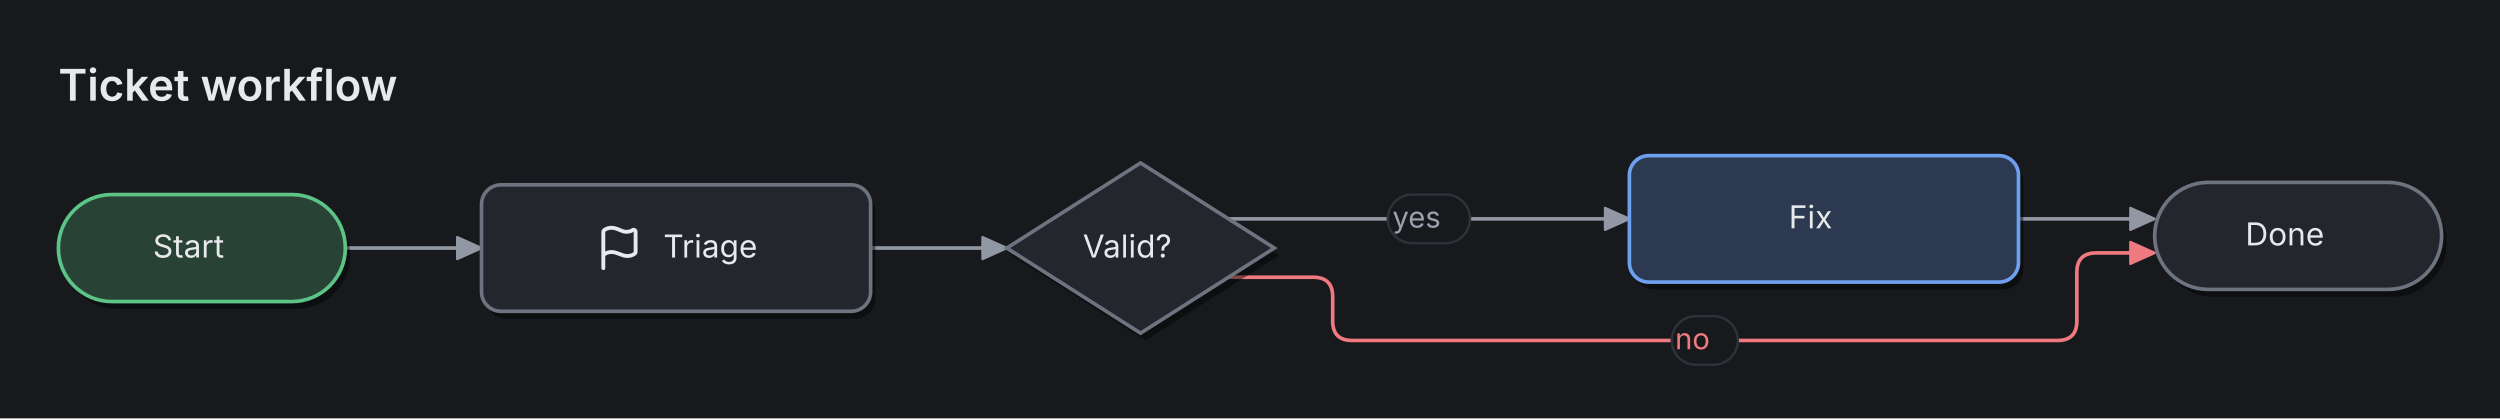
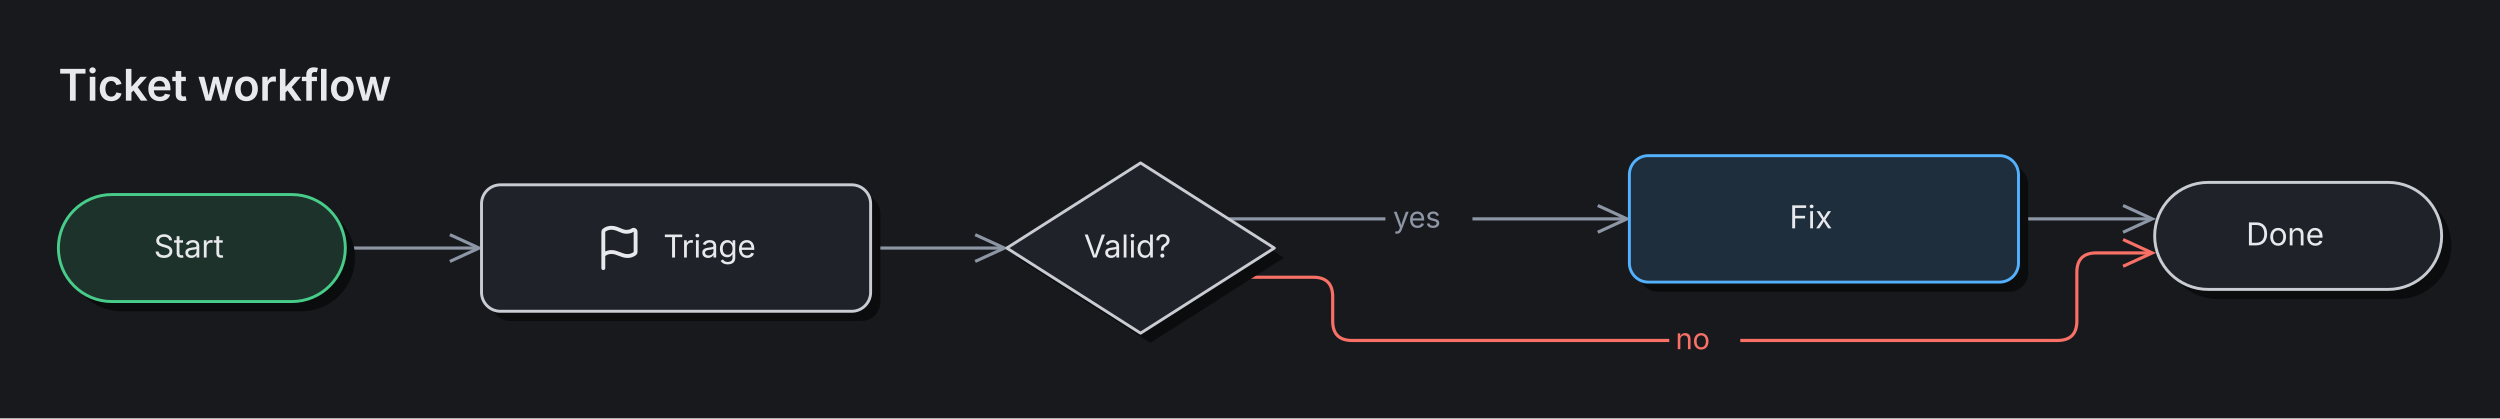
- <svg xmlns="http://www.w3.org/2000/svg" width="1028" height="172" viewBox="0 0 1028 172" font-family="Inter, 'Inter var', system-ui, -apple-system, 'Segoe UI', 'Noto Sans KR', sans-serif" data-diagram="flowchart" data-theme="dark">
+ <svg xmlns="http://www.w3.org/2000/svg" width="1028" height="172" viewBox="0 0 1028 172" font-family="Inter, 'Inter var', system-ui, -apple-system, 'Segoe UI', 'Noto Sans KR', sans-serif" letter-spacing="-0.01em" data-diagram="flowchart" data-theme="dark">
+   <defs>
+     <mask id="label-cut-hb3xv0" maskUnits="userSpaceOnUse" x="0" y="0" width="1028" height="172">
+       <rect width="1028" height="172" fill="#fff" />
+       <rect x="569.67" y="79" width="35.8" height="22" fill="#000" />
+       <rect x="686.4" y="129" width="29.2" height="22" fill="#000" />
+     </mask>
+   </defs>
  <rect width="1028" height="172" fill="#17191d" />
-   <g data-edge="e1">
-     <path d="M142,102L190,102" fill="none" stroke="#9198a3" stroke-width="1.5" stroke-linecap="round" stroke-linejoin="round" />
-     <path d="M198 102L188 97.5L188 106.5Z" fill="#9198a3" stroke="#9198a3" stroke-width="1" stroke-linejoin="round" />
+   <g data-edge="e1" mask="url(#label-cut-hb3xv0)">
+     <path d="M142,102L196.5,102" fill="none" stroke="#8d96a5" stroke-width="1.3" stroke-linecap="butt" stroke-linejoin="miter" />
+     <path d="M185 96.5L197 102L185 107.5" fill="none" stroke="#8d96a5" stroke-width="1.3" stroke-linejoin="miter" />
  </g>
-   <g data-edge="e2">
-     <path d="M358,102L406,102" fill="none" stroke="#9198a3" stroke-width="1.5" stroke-linecap="round" stroke-linejoin="round" />
-     <path d="M414 102L404 97.5L404 106.5Z" fill="#9198a3" stroke="#9198a3" stroke-width="1" stroke-linejoin="round" />
+   <g data-edge="e2" mask="url(#label-cut-hb3xv0)">
+     <path d="M358,102L412.5,102" fill="none" stroke="#8d96a5" stroke-width="1.3" stroke-linecap="butt" stroke-linejoin="miter" />
+     <path d="M401 96.5L413 102L401 107.5" fill="none" stroke="#8d96a5" stroke-width="1.3" stroke-linejoin="miter" />
  </g>
-   <g data-edge="e3">
-     <path d="M505.14,90L662,90" fill="none" stroke="#9198a3" stroke-width="1.5" stroke-linecap="round" stroke-linejoin="round" />
-     <path d="M670 90L660 85.5L660 94.5Z" fill="#9198a3" stroke="#9198a3" stroke-width="1" stroke-linejoin="round" />
+   <g data-edge="e3" mask="url(#label-cut-hb3xv0)">
+     <path d="M505.14,90L668.5,90" fill="none" stroke="#8d96a5" stroke-width="1.3" stroke-linecap="butt" stroke-linejoin="miter" />
+     <path d="M657 84.5L669 90L657 95.5" fill="none" stroke="#8d96a5" stroke-width="1.3" stroke-linejoin="miter" />
  </g>
-   <g data-edge="e4">
-     <path d="M505.14 114L540 114Q548 114 548 122L548 132Q548 140 556 140L846 140Q854 140 854 132L854 112Q854 104 862 104L878 104" fill="none" stroke="#ef7a80" stroke-width="1.5" stroke-linecap="round" stroke-linejoin="round" />
-     <path d="M886 104L876 99.5L876 108.5Z" fill="#ef7a80" stroke="#ef7a80" stroke-width="1" stroke-linejoin="round" />
+   <g data-edge="e4" mask="url(#label-cut-hb3xv0)">
+     <path d="M505.14 114L540 114Q548 114 548 122L548 132Q548 140 556 140L846 140Q854 140 854 132L854 112Q854 104 862 104L884.5 104" fill="none" stroke="#f97066" stroke-width="1.3" stroke-linecap="butt" stroke-linejoin="miter" />
+     <path d="M873 98.5L885 104L873 109.5" fill="none" stroke="#f97066" stroke-width="1.3" stroke-linejoin="miter" />
  </g>
-   <g data-edge="e5">
-     <path d="M830,90L878,90" fill="none" stroke="#9198a3" stroke-width="1.5" stroke-linecap="round" stroke-linejoin="round" />
-     <path d="M886 90L876 85.5L876 94.5Z" fill="#9198a3" stroke="#9198a3" stroke-width="1" stroke-linejoin="round" />
+   <g data-edge="e5" mask="url(#label-cut-hb3xv0)">
+     <path d="M830,90L884.5,90" fill="none" stroke="#8d96a5" stroke-width="1.3" stroke-linecap="butt" stroke-linejoin="miter" />
+     <path d="M873 84.5L885 90L873 95.5" fill="none" stroke="#8d96a5" stroke-width="1.3" stroke-linejoin="miter" />
  </g>
  <g data-role="node" data-id="Start">
-     <rect x="26" y="83" width="118" height="44" rx="22" fill="rgba(0,0,0,0.45)" stroke="none" />
-     <rect x="24" y="80" width="118" height="44" rx="22" fill="#284236" stroke="#5cc486" stroke-width="1.5" />
+     <rect x="28" y="84" width="118" height="44" rx="22" fill="#0b0c0e" stroke="none" />
+     <rect x="24" y="80" width="118" height="44" rx="22" fill="#1e322c" stroke="#47cd89" stroke-width="1.2" stroke-linejoin="round" />
  </g>
  <text font-size="13" fill="#e7e9ec" text-anchor="middle" xml:space="preserve">
    <tspan x="83" y="105.9">Start</tspan>
  </text>
  <g data-role="node" data-id="Triage">
-     <rect x="200" y="79" width="160" height="52" rx="8" fill="rgba(0,0,0,0.45)" stroke="none" />
-     <rect x="198" y="76" width="160" height="52" rx="8" fill="#23262c" stroke="#6d7480" stroke-width="1.5" />
+     <rect x="202" y="80" width="160" height="52" rx="7.8" fill="#0b0c0e" stroke="none" />
+     <rect x="198" y="76" width="160" height="52" rx="7.8" fill="#1f2228" stroke="#c9cdd3" stroke-width="1.2" stroke-linejoin="round" />
  </g>
  <g data-icon="flag" data-icon-set="lucide" transform="translate(244.76 92) scale(0.83)">
    <path d="M4 22V4a1 1 0 0 1 .4-.8A6 6 0 0 1 8 2c3 0 5 2 7.333 2q2 0 3.067-.8A1 1 0 0 1 20 4v10a1 1 0 0 1-.4.8A6 6 0 0 1 16 16c-3 0-5-2-8-2a6 6 0 0 0-4 1.528" fill="none" stroke="#e7e9ec" stroke-width="1.92" stroke-linecap="round" stroke-linejoin="round" />
  </g>
  <text font-size="13" fill="#e7e9ec" text-anchor="start" xml:space="preserve">
    <tspan x="272.76" y="105.9">Triage</tspan>
  </text>
  <g data-role="node" data-id="Valid?">
-     <polygon points="471,70 526,105 471,140 416,105" fill="rgba(0,0,0,0.45)" stroke="none" />
-     <polygon points="469,67 524,102 469,137 414,102" fill="#23262c" stroke="#6d7480" stroke-width="1.5" />
+     <polygon points="473,71 528,106 473,141 418,106" fill="#0b0c0e" stroke="none" />
+     <polygon points="469,67 524,102 469,137 414,102" fill="#1f2228" stroke="#c9cdd3" stroke-width="1.2" stroke-linejoin="round" />
  </g>
  <text font-size="13" fill="#e7e9ec" text-anchor="middle" xml:space="preserve">
    <tspan x="469" y="105.9">Valid?</tspan>
  </text>
  <g data-role="node" data-id="Fix">
-     <rect x="672" y="67" width="160" height="52" rx="8" fill="rgba(0,0,0,0.45)" stroke="none" />
-     <rect x="670" y="64" width="160" height="52" rx="8" fill="#2c3950" stroke="#6fa0f0" stroke-width="1.5" />
+     <rect x="674" y="68" width="160" height="52" rx="7.8" fill="#0b0c0e" stroke="none" />
+     <rect x="670" y="64" width="160" height="52" rx="7.8" fill="#1f2e3c" stroke="#53b1fd" stroke-width="1.2" stroke-linejoin="round" />
  </g>
  <text font-size="13" fill="#e7e9ec" text-anchor="middle" xml:space="preserve">
    <tspan x="750" y="93.9">Fix</tspan>
  </text>
  <g data-role="node" data-id="Done">
-     <rect x="888" y="78" width="118" height="44" rx="22" fill="rgba(0,0,0,0.45)" stroke="none" />
-     <rect x="886" y="75" width="118" height="44" rx="22" fill="#23262c" stroke="#6d7480" stroke-width="1.5" />
+     <rect x="890" y="79" width="118" height="44" rx="22" fill="#0b0c0e" stroke="none" />
+     <rect x="886" y="75" width="118" height="44" rx="22" fill="#1f2228" stroke="#c9cdd3" stroke-width="1.2" stroke-linejoin="round" />
  </g>
  <text font-size="13" fill="#e7e9ec" text-anchor="middle" xml:space="preserve">
    <tspan x="945" y="100.9">Done</tspan>
  </text>
-   <rect x="570.67" y="80" width="33.8" height="20" rx="10" fill="#17191d" stroke="#2e3239" stroke-width="1" />
-   <text font-size="12" fill="#9aa1ab" text-anchor="middle" xml:space="preserve">
+   <text font-size="12" fill="#8d96a5" text-anchor="middle" xml:space="preserve">
    <tspan x="587.57" y="93.6">yes</tspan>
  </text>
-   <rect x="687.4" y="130" width="27.2" height="20" rx="10" fill="#17191d" stroke="#2e3239" stroke-width="1" />
-   <text font-size="12" fill="#ef7a80" text-anchor="middle" xml:space="preserve">
+   <text font-size="12" fill="#f97066" text-anchor="middle" xml:space="preserve">
    <tspan x="701" y="143.6">no</tspan>
  </text>
  <text font-size="18" font-weight="600" fill="#e7e9ec" text-anchor="start" xml:space="preserve">
    <tspan x="24" y="41.4">Ticket workflow</tspan>
  </text>
</svg>
